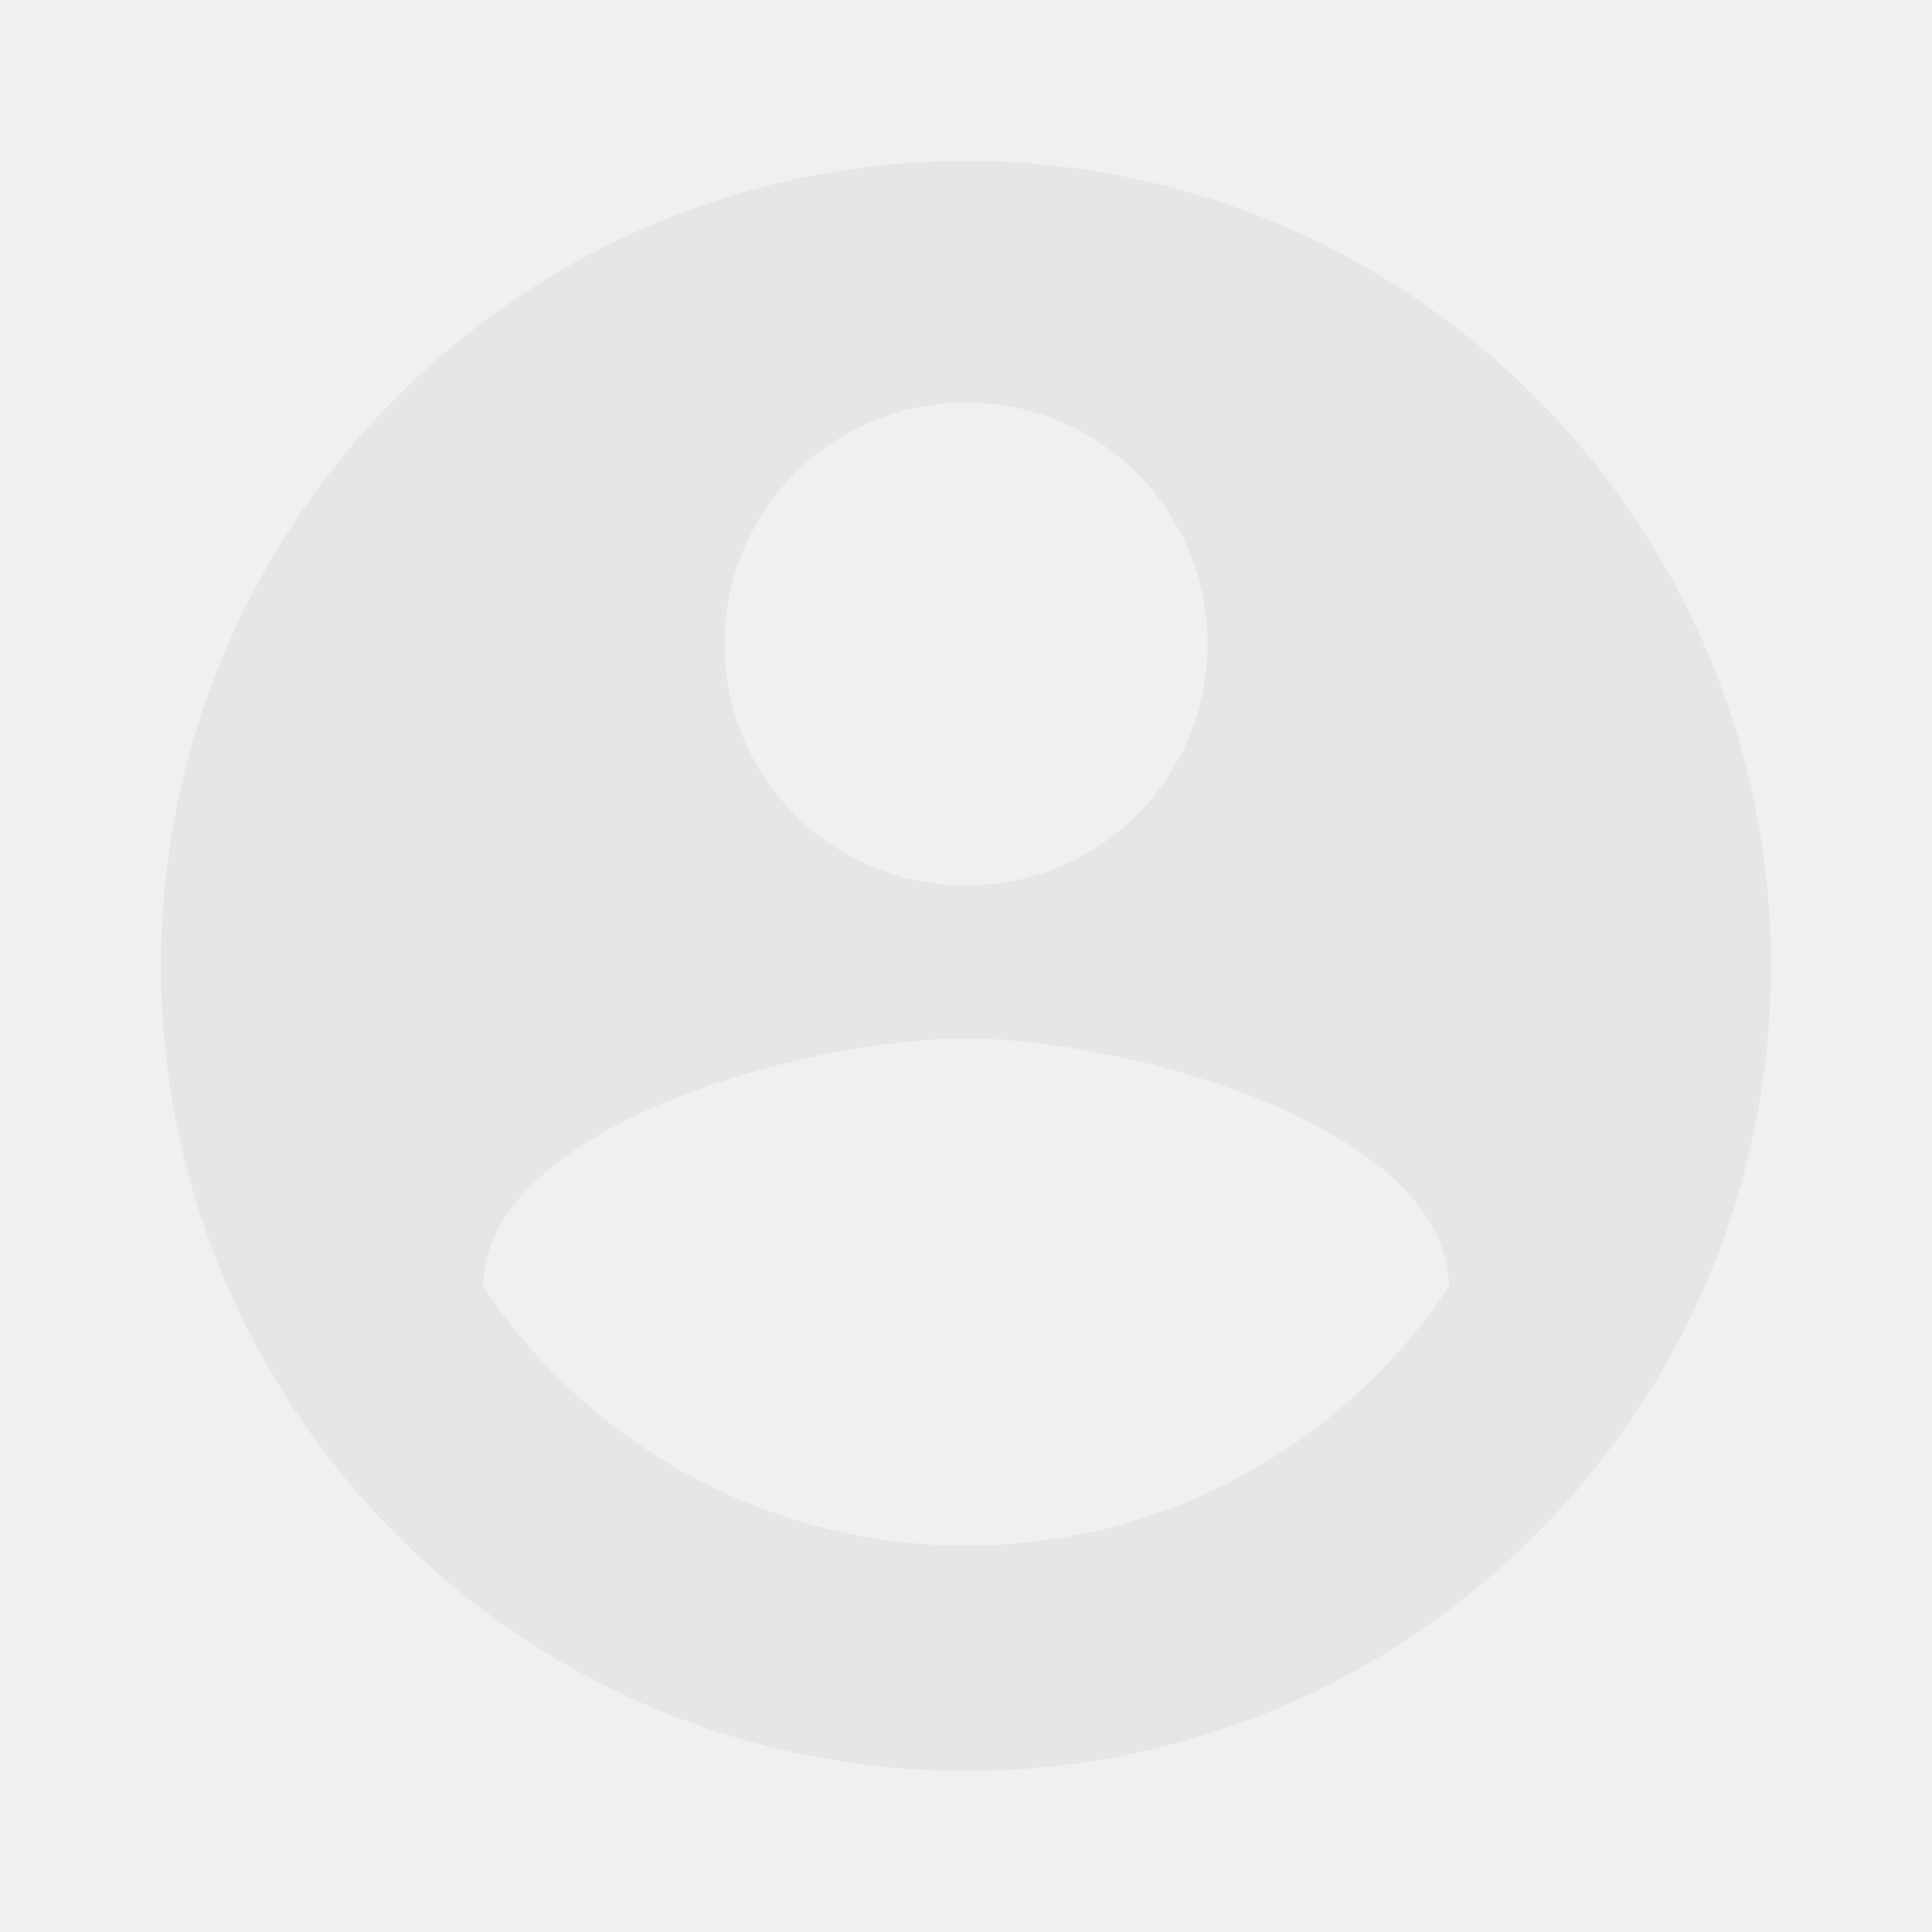
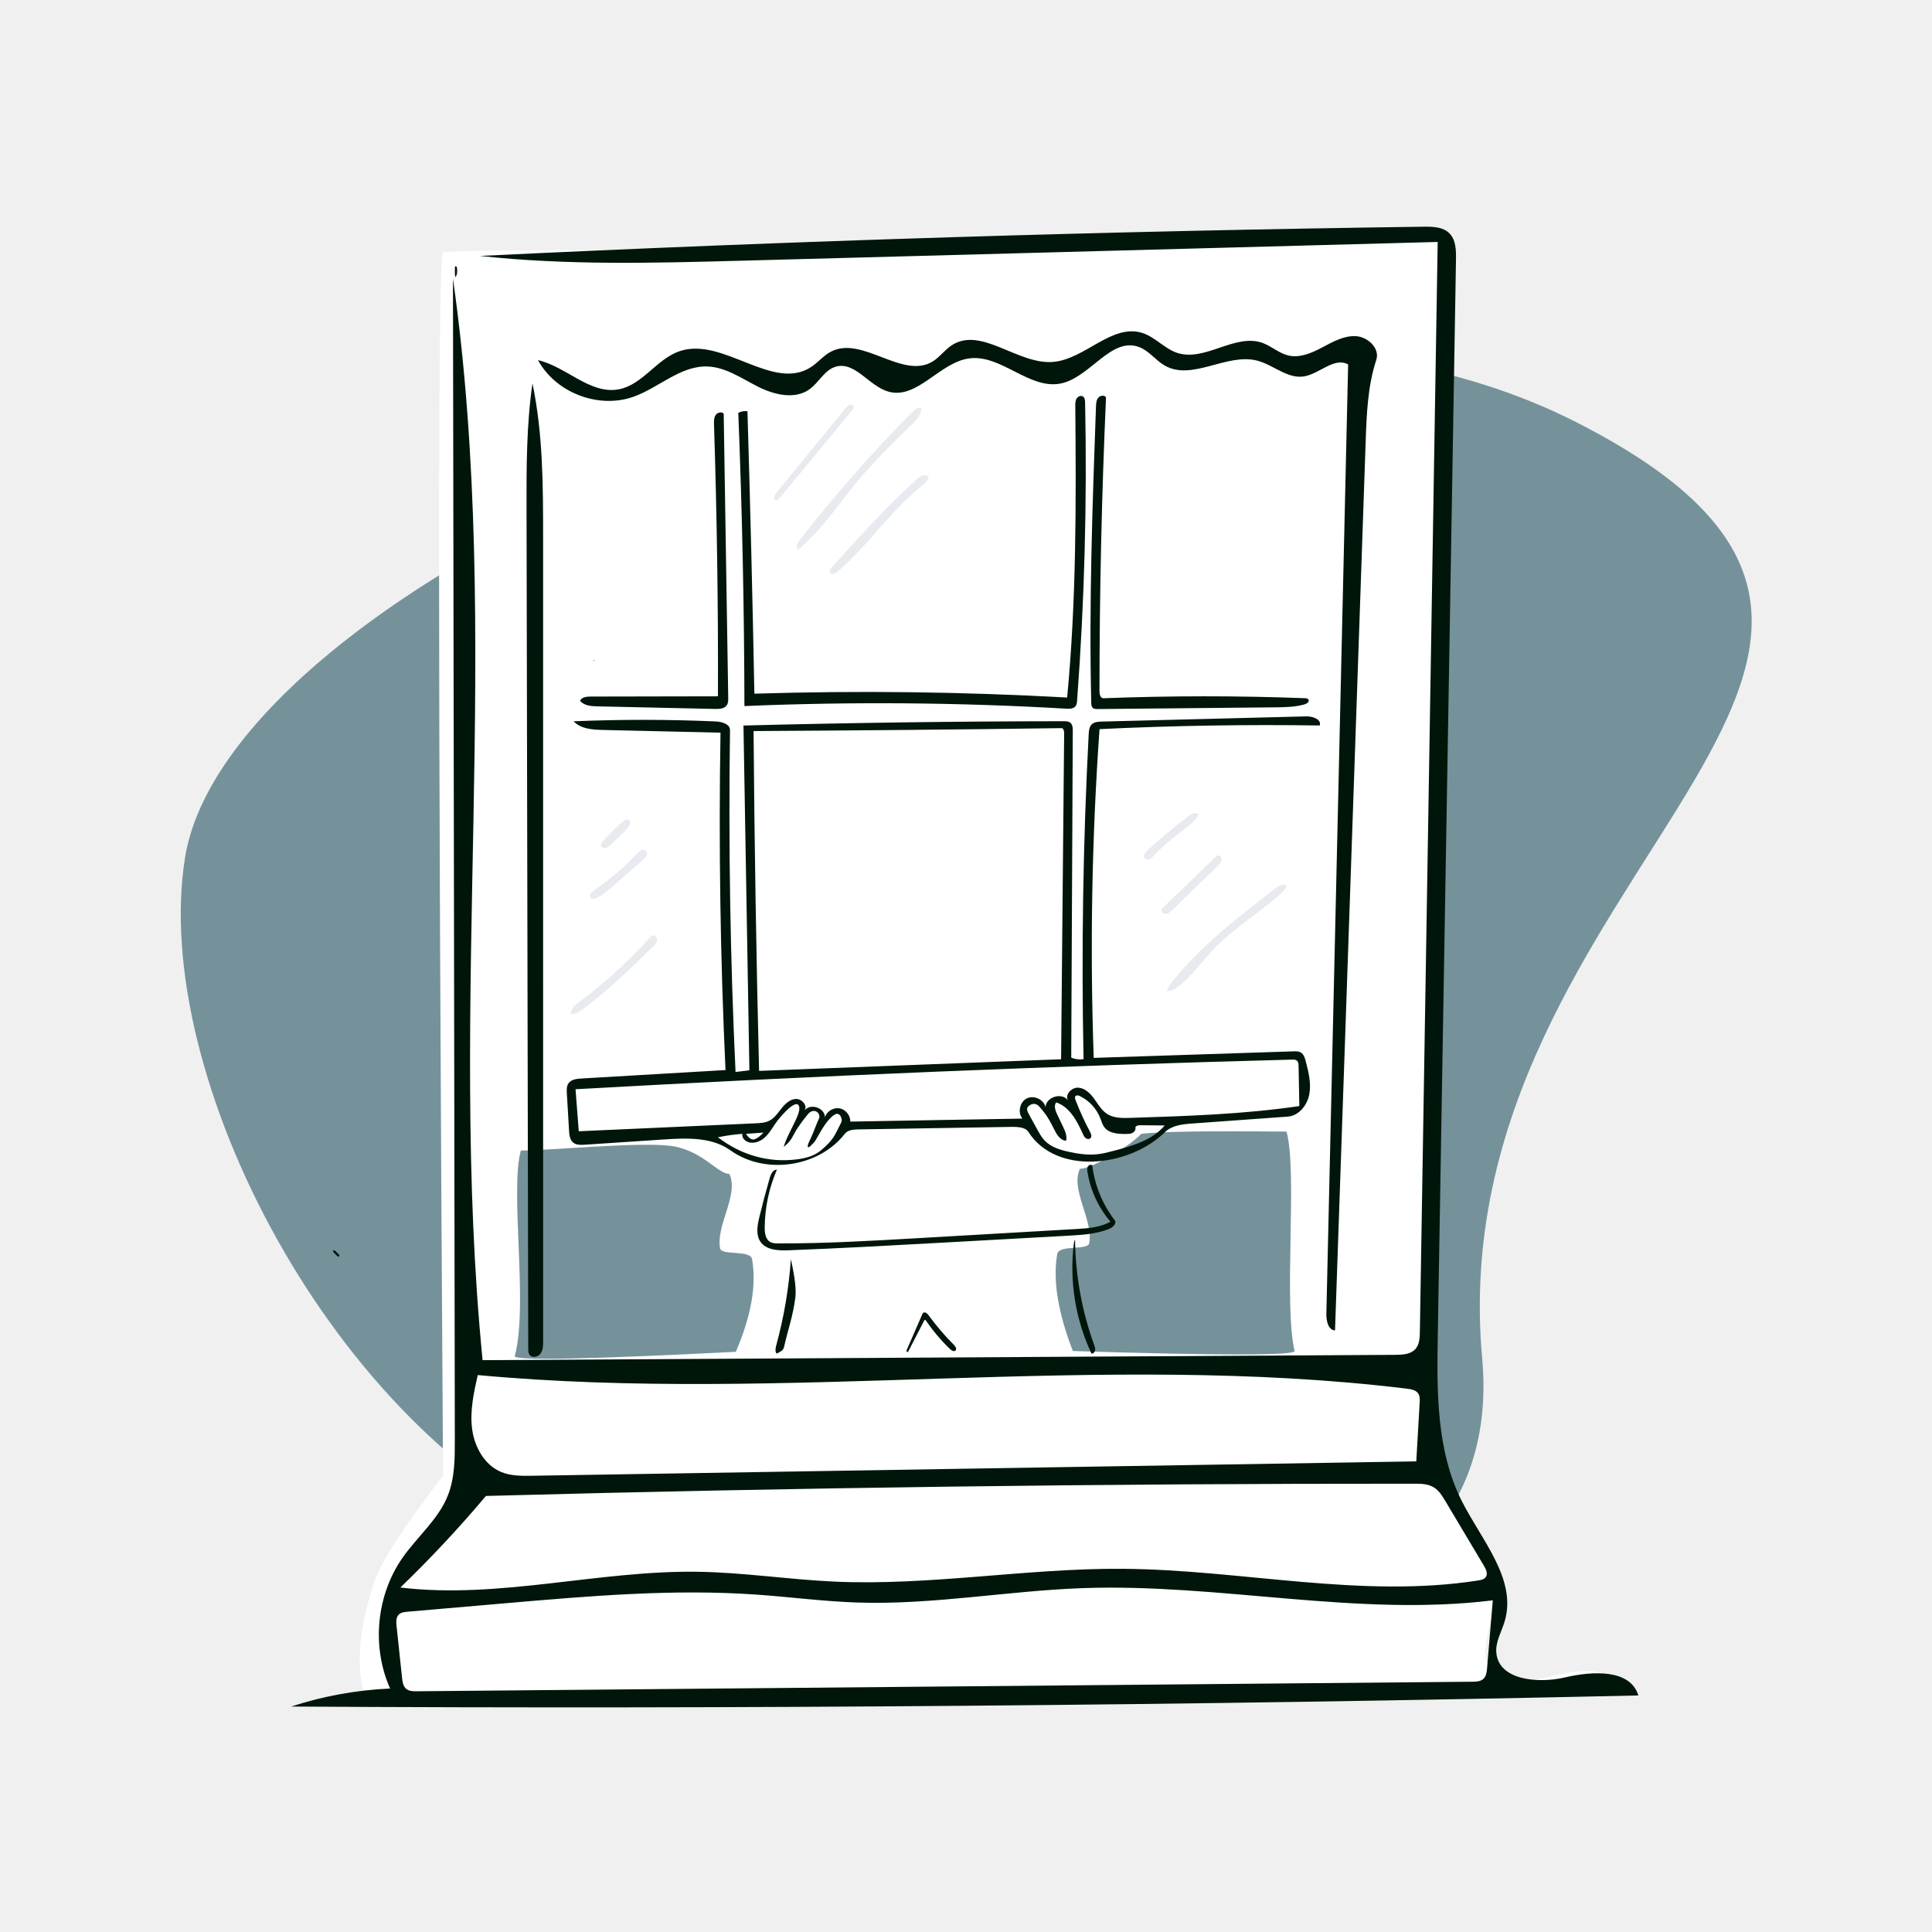
- <svg xmlns="http://www.w3.org/2000/svg" width="180" height="180" viewBox="0 0 180 180" fill="none">
-   <path fill-rule="evenodd" clip-rule="evenodd" d="M90 15C48.6 15 15 48.6 15 90C15 131.4 48.6 165 90 165C131.4 165 165 131.4 165 90C165 48.6 131.4 15 90 15ZM90 37.5C102.45 37.5 112.5 47.55 112.5 60C112.5 72.45 102.45 82.5 90 82.5C77.55 82.5 67.5 72.45 67.5 60C67.5 47.55 77.55 37.5 90 37.5ZM90 144C71.25 144 54.675 134.4 45 119.85C45.225 104.925 75 96.75 90 96.75C104.925 96.75 134.775 104.925 135 119.85C125.325 134.4 108.75 144 90 144Z" fill="#E6E6E6" />
+ <svg xmlns="http://www.w3.org/2000/svg" width="350" height="350" viewBox="0 0 350 350" fill="none">
+   <path fill-rule="evenodd" clip-rule="evenodd" d="M33.511 155.422C42.08 101.597 201.532 33.849 285.399 76.402C369.266 118.955 260.504 157.467 268.506 246.026C274.056 307.463 180.076 311.584 105.429 278.862C60.195 259.033 27.255 194.724 33.511 155.422Z" fill="#75929B" />
+   <g clip-path="url(#clip0_1271_4335)">
+     <path fill-rule="evenodd" clip-rule="evenodd" d="M257.835 41.532C259.476 41.518 260.556 42.258 260.943 43.808C261.135 44.579 261.034 45.428 261.04 46.242C261.055 48.335 261.079 50.428 261.052 52.521C261.036 53.824 260.932 55.126 260.871 56.429C260.859 56.677 260.856 56.926 260.856 57.174C260.855 59.905 260.877 62.637 260.851 65.368C260.805 70.159 260.734 74.949 260.666 79.739C260.61 83.716 260.542 87.693 260.48 91.671C260.417 95.71 260.355 99.75 260.292 103.79C260.23 107.767 260.176 111.744 260.101 115.721C260.057 118.072 259.964 120.422 259.923 122.774C259.894 124.41 259.935 126.048 259.914 127.684C259.862 131.724 259.801 135.764 259.726 139.803C259.683 142.123 259.588 144.442 259.547 146.762C259.519 148.43 259.565 150.099 259.536 151.767C259.496 154.056 259.399 156.343 259.36 158.632C259.331 160.394 259.378 162.156 259.348 163.918C259.312 166.019 259.21 168.119 259.173 170.22C259.143 171.919 259.184 173.619 259.163 175.319C259.111 179.452 259.045 183.586 258.978 187.719C258.92 191.258 258.86 194.798 258.789 198.337C258.738 200.907 258.648 203.476 258.61 206.046C258.58 208.027 258.628 210.009 258.597 211.989C258.565 214.028 258.455 216.065 258.423 218.104C258.392 220.053 258.44 222.003 258.409 223.953C258.379 225.804 258.265 227.653 258.235 229.504C258.204 231.485 258.248 233.466 258.224 235.447C258.175 239.549 258.106 243.652 258.04 247.754C257.981 251.356 257.983 254.96 257.834 258.559C257.69 262.019 258.488 265.228 260.208 268.182C261.961 271.192 263.84 274.129 265.702 277.073C267.544 279.983 269.16 283.013 270.016 286.353C270.627 288.738 270.717 291.213 270.031 293.628C269.796 294.453 268.367 300.147 269.583 301.627C271.144 303.526 273.118 304.378 275.549 304.434C277.919 304.488 280.169 303.911 282.439 303.386C285.201 302.746 287.973 302.285 290.753 303.293C292.136 303.795 293.384 304.504 294.202 305.785C294.326 305.98 294.629 306.308 293.968 306.311C292.368 306.32 290.767 306.419 289.167 306.481C285.966 306.606 282.766 306.735 279.565 306.855C277.715 306.925 275.864 306.984 274.014 307.043C271.944 307.109 269.875 307.173 267.805 307.231C265.392 307.298 262.979 307.363 260.565 307.418C257.558 307.487 254.55 307.55 251.542 307.606C247.847 307.674 244.151 307.74 240.455 307.793C235.54 307.863 230.625 307.913 225.709 307.985C222.358 308.034 219.006 308.109 215.654 308.169C215.081 308.179 214.507 308.166 213.933 308.171C207.017 308.232 200.1 308.296 193.183 308.357C192.578 308.362 191.973 308.353 191.368 308.358C184.295 308.42 177.222 308.483 170.149 308.545C169.512 308.55 168.876 308.541 168.24 308.546C161.229 308.607 154.219 308.671 147.208 308.732C146.603 308.738 145.998 308.728 145.393 308.734C138.32 308.795 131.247 308.858 124.174 308.92C123.6 308.923 67.96 308.916 67.386 308.923C66.478 308.93 62.604 301.957 67.89 286.353C69.064 282.888 73.189 276.549 80.265 267.337C79.302 119.581 79.302 45.686 80.265 45.652C81.835 45.597 83.403 45.525 84.972 45.467C88.423 45.339 124.541 45.22 127.992 45.089C129.311 45.039 130.629 44.951 131.948 44.907C134.174 44.832 136.4 44.784 138.625 44.714C140.257 44.661 141.889 44.586 143.52 44.529C145.465 44.462 147.409 44.408 149.353 44.339C150.86 44.285 152.366 44.202 153.873 44.156C156.286 44.082 158.7 44.033 161.113 43.963C162.995 43.909 164.877 43.837 166.758 43.778C168.859 43.712 170.96 43.652 173.061 43.59C175.161 43.527 177.262 43.463 179.363 43.402C181.588 43.338 183.814 43.278 186.04 43.214C188.183 43.153 190.325 43.086 192.468 43.028C194.881 42.962 197.295 42.902 199.708 42.839C202.091 42.777 204.473 42.713 206.855 42.652C209.362 42.588 211.869 42.527 214.377 42.464C216.821 42.402 219.267 42.361 221.71 42.269C223.576 42.199 225.438 42.057 227.303 41.967C227.579 41.953 227.861 42.086 228.139 42.082C231.991 42.029 235.843 41.969 239.695 41.899C242.578 41.846 245.46 41.773 248.343 41.714C251.506 41.648 254.67 41.567 257.835 41.532ZM94.357 208.431C92.328 215.669 95.754 236.547 93.245 245.684C93.245 246.512 106.597 246.249 133.302 244.895C136.086 238.418 137.068 232.827 136.248 228.12C135.941 226.36 130.703 227.525 130.447 226.137C129.675 221.957 133.925 216.402 132.131 212.671C129.962 212.671 127.163 208.219 121.219 207.551C115.275 206.884 99.344 208.431 94.357 208.431ZM206.751 205.406C204.744 207.604 197.811 211.738 195.642 211.738C193.848 215.469 198.097 221.024 197.325 225.204C197.069 226.591 191.832 225.426 191.525 227.186C190.704 231.893 191.648 237.748 194.355 244.751C221.137 245.578 234.528 245.578 234.528 244.751C232.494 236.125 235.095 212.23 233.066 204.991L232.71 204.991C227.384 204.98 212.56 204.754 206.751 205.406Z" fill="white" />
+   </g>
+   <path fill-rule="evenodd" clip-rule="evenodd" d="M96.463 69.454C98.381 78.638 98.389 88.099 98.389 97.481C98.391 145.979 98.393 194.477 98.394 242.975C98.394 243.755 98.376 244.593 97.916 245.223C97.455 245.852 96.373 246.066 95.924 245.429C95.706 245.12 95.698 244.716 95.697 244.339C95.594 193.708 95.491 143.078 95.388 92.447C95.373 84.767 95.359 77.054 96.463 69.454H96.463Z" fill="#00160A" />
+   <path fill-rule="evenodd" clip-rule="evenodd" d="M97.467 65.245C102.612 66.432 106.917 71.508 112.105 70.528C116.404 69.716 118.969 65.028 123.111 63.619C130.958 60.949 140.005 71.028 146.94 66.489C148.198 65.665 149.167 64.433 150.494 63.725C156.164 60.698 163.499 68.84 168.976 65.475C170.246 64.695 171.127 63.4 172.37 62.578C177.71 59.044 184.295 66.028 190.682 65.573C196.517 65.158 201.415 58.529 206.98 60.33C209.287 61.076 210.964 63.168 213.266 63.928C218.278 65.581 223.701 60.357 228.679 62.108C230.327 62.688 231.679 63.986 233.378 64.394C235.488 64.9 237.651 63.939 239.568 62.921C241.484 61.903 243.497 60.768 245.663 60.903C247.829 61.039 250.007 63.124 249.33 65.185C247.76 69.964 247.573 75.07 247.4 80.097C245.551 133.737 243.702 187.378 241.853 241.019C240.591 240.947 240.254 239.255 240.283 237.991C241.598 180.67 242.912 123.349 244.227 66.028C241.718 64.613 239.04 67.755 236.193 68.194C233.216 68.654 230.673 66.089 227.757 65.333C222.235 63.9 216.006 69.049 211.038 66.245C209.353 65.294 208.165 63.543 206.352 62.867C201.29 60.98 197.512 68.345 192.225 69.461C186.492 70.671 181.397 64.158 175.589 64.928C170.212 65.64 166.179 72.407 160.954 70.952C157.444 69.976 154.888 65.404 151.393 66.431C149.373 67.025 148.368 69.275 146.662 70.51C143.985 72.449 140.21 71.519 137.262 70.024C134.313 68.529 131.44 66.497 128.136 66.392C123.267 66.236 119.354 70.24 114.765 71.874C108.432 74.129 100.671 71.155 97.467 65.245Z" fill="#00160A" />
+   <path fill-rule="evenodd" clip-rule="evenodd" d="M166.883 73.938C166.931 75.12 166.018 76.095 165.169 76.918C161.848 80.142 158.522 83.374 155.556 86.926C151.954 91.239 148.857 96.048 144.536 99.639C144.08 99.103 144.513 98.296 144.946 97.741C151.228 89.674 157.994 81.984 165.195 74.726C165.655 74.262 166.255 73.76 166.883 73.938V73.938Z" fill="#E7EAEE" />
+   <path fill-rule="evenodd" clip-rule="evenodd" d="M213.075 178.978C212.579 179.329 211.957 179.658 211.389 179.441C211.602 178.793 212.029 178.239 212.457 177.708C217.703 171.213 224.39 166.062 231.011 160.976C231.607 160.518 232.391 160.039 233.056 160.39C232.996 160.95 232.565 161.39 232.15 161.771C228.259 165.348 223.606 168.06 219.949 171.877C217.665 174.261 215.772 177.072 213.075 178.978Z" fill="#E7EAEE" />
+   <path fill-rule="evenodd" clip-rule="evenodd" d="M105.08 126.935C105.394 126.281 106.272 126.189 106.998 126.188C114.687 126.173 122.375 126.159 130.064 126.144C130.117 109.717 129.878 93.289 129.349 76.871C129.331 76.297 129.323 75.681 129.64 75.202C129.957 74.723 130.733 74.514 131.105 74.951C131.378 92.092 131.651 109.233 131.925 126.374C131.932 126.855 131.93 127.372 131.657 127.768C131.221 128.401 130.32 128.448 129.551 128.431C122.437 128.275 115.322 128.12 108.208 127.964C107.071 127.939 105.773 127.837 105.08 126.935Z" fill="#00160A" />
+   <path fill-rule="evenodd" clip-rule="evenodd" d="M82.059 50.474C91.239 115.222 80.999 181.327 87.426 246.406C142.544 246.085 197.662 245.764 252.78 245.443C254.091 245.435 255.57 245.354 256.433 244.368C257.15 243.549 257.204 242.361 257.222 241.273C258.298 175.46 259.374 109.646 260.45 43.832C218.375 44.965 176.299 46.099 134.223 47.232C118.455 47.657 102.63 48.08 86.95 46.363C143.904 43.61 200.906 41.845 257.921 41.07C259.559 41.048 261.386 41.099 262.553 42.249C263.745 43.425 263.794 45.301 263.766 46.975C262.667 111.984 261.568 176.994 260.469 242.003C260.298 252.168 260.225 262.793 264.791 271.876C268.374 279.003 274.875 286.109 272.576 293.749C272.015 295.613 270.925 297.402 271.069 299.343C271.444 304.383 278.607 305.033 283.526 303.878C288.446 302.724 295.328 302.316 296.807 307.148C215.464 308.97 134.095 309.64 52.732 309.157C58.529 307.269 64.581 306.167 70.671 305.89C67.288 298.319 68.172 289.004 72.92 282.205C75.592 278.378 79.404 275.267 81.13 270.93C82.389 267.764 82.401 264.26 82.396 260.853C82.284 190.727 82.171 120.601 82.059 50.474ZM196.284 287.7C182.617 288.172 169.033 290.764 155.365 290.316C149.215 290.115 143.103 289.299 136.964 288.872C121.907 287.826 106.797 289.128 91.76 290.428C85.778 290.946 79.796 291.463 73.814 291.98C73.251 292.029 72.639 292.099 72.239 292.497C71.723 293.009 71.764 293.839 71.84 294.562C72.172 297.696 72.505 300.83 72.837 303.965C72.913 304.685 73.028 305.481 73.582 305.948C74.096 306.381 74.83 306.396 75.502 306.39C139.246 305.814 202.99 305.237 266.734 304.661C267.44 304.654 268.218 304.621 268.735 304.14C269.25 303.661 269.341 302.892 269.4 302.191C269.744 298.1 270.089 294.008 270.434 289.917C245.854 292.939 221.034 286.844 196.284 287.7ZM151.041 286.517C168.519 287.322 185.954 284.072 203.45 284.204C224.966 284.368 246.561 289.635 267.819 286.312C268.319 286.234 268.873 286.118 269.163 285.704C269.581 285.105 269.209 284.292 268.835 283.665C266.508 279.764 264.182 275.862 261.855 271.961C261.282 270.999 260.67 269.998 259.708 269.426C258.668 268.806 257.39 268.787 256.179 268.787C200.125 268.753 144.069 269.493 88.035 271.005C83.158 276.799 77.98 282.339 72.529 287.596C90.414 289.731 108.377 284.474 126.387 284.739C134.627 284.86 142.808 286.138 151.041 286.517ZM85.531 258.889C85.961 262.157 87.789 265.444 90.843 266.686C92.593 267.398 94.541 267.378 96.43 267.347C149.81 266.478 203.191 265.61 256.572 264.741C256.777 261.196 256.981 257.65 257.186 254.105C257.219 253.537 257.24 252.923 256.924 252.449C256.505 251.818 255.658 251.668 254.906 251.576C199.144 244.774 142.482 254.288 86.546 249.106C85.826 252.322 85.1 255.62 85.531 258.889Z" fill="#00160A" />
+   <path fill-rule="evenodd" clip-rule="evenodd" d="M165.948 86.926C166.274 86.629 166.613 86.326 167.03 86.181C167.446 86.036 167.964 86.088 168.251 86.423C168.08 87.16 167.435 87.673 166.845 88.148C161.229 92.668 157.199 98.889 151.72 103.574C151.318 103.918 150.605 104.206 150.358 103.739C150.187 103.418 150.446 103.044 150.689 102.773C155.588 97.312 160.531 91.874 165.948 86.926Z" fill="#E7EAEE" />
+   <path fill-rule="evenodd" clip-rule="evenodd" d="M103.373 183.732C103.365 182.776 104.217 182.065 104.982 181.49C109.687 177.954 114.049 173.964 117.988 169.592C118.338 169.203 119.044 169.665 119.047 170.188C119.049 170.711 118.649 171.137 118.275 171.502C114.305 175.382 110.322 179.274 105.883 182.606C105.136 183.166 104.307 183.734 103.373 183.732Z" fill="#E7EAEE" />
+   <path fill-rule="evenodd" clip-rule="evenodd" d="M133.748 74.785C134.256 74.526 134.843 74.426 135.408 74.502C135.918 91.554 136.336 108.609 136.662 125.666C155.547 125.083 174.458 125.316 193.323 126.366C194.998 108.824 194.959 91.169 194.799 73.549C194.795 73.09 194.798 72.604 195.033 72.21C195.267 71.815 195.824 71.574 196.201 71.835C196.528 72.061 196.568 72.519 196.576 72.916C196.949 90.918 196.466 108.938 195.128 126.895C195.101 127.257 195.066 127.642 194.844 127.93C194.472 128.411 193.762 128.419 193.156 128.384C173.748 127.253 154.283 127.095 134.859 127.91C134.822 110.197 134.452 92.484 133.748 74.785Z" fill="#00160A" />
+   <path fill-rule="evenodd" clip-rule="evenodd" d="M197.738 245.225C194.819 239.048 193.697 232.035 194.541 225.256C194.57 225.026 194.607 224.782 194.759 224.606C194.83 231.075 196.001 237.53 198.206 243.612C198.32 243.927 198.439 244.257 198.392 244.588C198.346 244.92 198.072 245.246 197.738 245.225H197.738Z" fill="#00160A" />
+   <path fill-rule="evenodd" clip-rule="evenodd" d="M210.551 164.56C213.825 161.401 217.099 158.241 220.374 155.082C220.715 154.753 221.328 155.194 221.321 155.667C221.314 156.141 220.951 156.524 220.611 156.854C217.869 159.523 215.126 162.191 212.383 164.86C212.03 165.204 211.621 165.571 211.128 165.564C210.635 165.557 210.196 164.902 210.551 164.56H210.551Z" fill="#E7EAEE" />
+   <path fill-rule="evenodd" clip-rule="evenodd" d="M140.983 225.252C149.32 225.283 157.65 224.802 165.974 224.322C175.617 223.765 185.259 223.209 194.902 222.652C197.054 222.528 199.291 222.379 201.167 221.319C198.987 218.771 197.53 215.611 197.006 212.299C196.955 211.981 196.917 211.637 197.066 211.351C197.214 211.065 197.625 210.897 197.87 211.107C198.306 214.7 199.724 218.17 201.929 221.04C202.376 221.622 201.604 222.365 200.922 222.636C198.569 223.571 195.989 223.722 193.46 223.862C186.024 224.274 178.588 224.685 171.152 225.096C161.717 225.619 152.282 226.141 142.84 226.501C140.994 226.571 138.822 226.482 137.768 224.964C136.892 223.702 137.198 221.996 137.56 220.503C138.14 218.111 138.771 215.731 139.454 213.366C139.649 212.69 140.041 211.87 140.743 211.908C139.315 215.203 138.559 218.789 138.535 222.381C138.528 223.357 138.672 224.504 139.519 224.99C139.954 225.24 140.481 225.251 140.983 225.252Z" fill="#00160A" />
+   <path fill-rule="evenodd" clip-rule="evenodd" d="M140.554 90.695C140.027 90.459 140.327 89.662 140.692 89.216C144.873 84.109 149.054 79.002 153.235 73.895C153.41 73.681 153.596 73.459 153.852 73.355C154.108 73.251 154.454 73.314 154.576 73.561C154.717 73.846 154.503 74.172 154.301 74.417C150.115 79.49 145.929 84.562 141.743 89.635C141.402 90.049 141.043 90.476 140.554 90.695H140.554Z" fill="#E7EAEE" />
+   <path fill-rule="evenodd" clip-rule="evenodd" d="M82.473 50.218C82.398 49.641 82.378 49.057 82.413 48.477C82.418 48.383 82.438 48.271 82.525 48.237C82.669 48.18 82.765 48.387 82.782 48.54C82.844 49.125 82.879 49.792 82.473 50.218H82.473Z" fill="#00160A" />
+   <path fill-rule="evenodd" clip-rule="evenodd" d="M230.926 128.141C220.231 128.245 209.535 128.348 198.84 128.452C198.541 128.455 198.214 128.448 197.988 128.253C197.726 128.028 197.698 127.639 197.69 127.294C197.265 109.418 197.905 91.536 198.546 73.666C198.566 73.111 198.6 72.516 198.943 72.079C199.286 71.642 200.059 71.514 200.366 71.976C199.578 89.724 199.182 107.488 199.18 125.253C199.18 125.79 199.36 126.514 199.896 126.494C212.052 126.03 224.226 126.026 236.382 126.484C236.63 126.493 236.921 126.528 237.043 126.744C237.253 127.114 236.756 127.48 236.347 127.598C234.596 128.102 232.748 128.123 230.926 128.141Z" fill="#00160A" />
+   <path fill-rule="evenodd" clip-rule="evenodd" d="M61.06 227.504C60.868 227.314 60.677 227.124 60.486 226.933C60.384 226.832 60.276 226.672 60.365 226.559C60.469 226.427 60.676 226.545 60.794 226.663C60.97 226.84 61.147 227.017 61.323 227.194C61.441 227.313 61.556 227.522 61.422 227.622C61.311 227.706 61.158 227.602 61.06 227.504L61.06 227.504Z" fill="#00160A" />
+   <path fill-rule="evenodd" clip-rule="evenodd" d="M114.121 148.745C114.234 148.96 114.152 149.226 114.041 149.442C113.784 149.942 113.388 150.355 112.992 150.754C112.216 151.537 111.422 152.302 110.608 153.046C110.333 153.298 110.032 153.559 109.663 153.614C109.293 153.668 108.855 153.411 108.867 153.038C108.875 152.823 109.021 152.641 109.162 152.478C110.275 151.192 111.489 149.994 112.789 148.897C112.986 148.731 113.195 148.562 113.445 148.5C113.696 148.439 114.001 148.516 114.121 148.745Z" fill="#E7EAEE" />
+   <path fill-rule="evenodd" clip-rule="evenodd" d="M107.617 119.762C107.536 119.759 107.533 119.606 107.615 119.6C107.697 119.606 107.694 119.76 107.612 119.763L107.617 119.762Z" fill="#00160A" />
+   <path fill-rule="evenodd" clip-rule="evenodd" d="M106.888 162.412C106.796 162.089 107.06 161.781 107.313 161.559C107.875 161.069 108.494 160.648 109.1 160.212C111.375 158.576 113.486 156.711 115.392 154.656C115.612 154.418 115.838 154.172 116.134 154.039C116.43 153.906 116.817 153.917 117.037 154.155C117.246 154.382 117.241 154.746 117.107 155.024C116.973 155.303 116.736 155.515 116.505 155.719C114.884 157.154 113.264 158.588 111.643 160.023C110.582 160.962 109.508 161.911 108.257 162.576C108.023 162.701 107.773 162.818 107.508 162.817C107.243 162.817 106.96 162.667 106.888 162.412H106.888Z" fill="#E7EAEE" />
+   <path fill-rule="evenodd" clip-rule="evenodd" d="M209.038 154.994C208.809 155.239 208.576 155.498 208.268 155.63C207.959 155.762 207.55 155.727 207.351 155.457C207.031 155.022 207.452 154.438 207.848 154.071C210.211 151.883 212.686 149.816 215.26 147.88C215.744 147.516 216.355 147.137 216.917 147.366C216.978 147.391 217.042 147.428 217.063 147.491C217.08 147.541 217.065 147.596 217.049 147.646C216.8 148.411 216.143 148.961 215.512 149.46C213.282 151.223 210.974 152.913 209.038 154.994Z" fill="#E7EAEE" />
+   <path fill-rule="evenodd" clip-rule="evenodd" d="M143.275 228.116C143.682 229.968 144.317 233.062 144.095 234.946C143.694 238.342 142.767 240.78 142.013 244.116C141.892 244.649 141.185 245.009 140.68 245.217C140.367 244.784 140.5 244.187 140.64 243.672C142.023 238.589 142.907 233.371 143.275 228.116Z" fill="#00160A" />
+   <path fill-rule="evenodd" clip-rule="evenodd" d="M173.113 244.635C172.846 244.929 172.368 244.656 172.083 244.379C170.443 242.782 168.959 241.023 167.662 239.137C167.599 239.046 167.465 239.154 167.414 239.252C166.467 241.091 165.52 242.93 164.573 244.769C164.533 244.848 164.478 244.937 164.389 244.944C164.211 244.958 164.209 244.679 164.281 244.515C165.21 242.381 166.139 240.248 167.069 238.115C167.111 238.018 167.156 237.918 167.235 237.848C167.54 237.579 167.983 237.943 168.222 238.271C169.61 240.177 171.146 241.974 172.813 243.64C173.086 243.912 173.372 244.351 173.113 244.635Z" fill="#00160A" />
+   <path fill-rule="evenodd" clip-rule="evenodd" d="M102.991 196.247C102.629 196.765 102.652 197.45 102.69 198.081L103.09 204.825C103.136 205.607 103.227 206.481 103.829 206.983C104.39 207.451 105.199 207.427 105.929 207.378L120.285 206.423C124.432 206.147 128.954 205.972 132.33 208.396C138.59 212.89 148.306 211.487 153.039 205.405C153.593 204.692 154.625 204.616 155.528 204.602L182.788 204.154L182.861 204.153C184.09 204.132 185.697 204.106 186.29 205.036C191.337 212.962 204.514 211.472 211.06 205.085C212.32 203.856 214.232 203.661 215.987 203.535L233.292 202.284C235.305 202.138 236.824 200.215 237.194 198.231C237.564 196.247 237.055 194.216 236.548 192.262C236.392 191.659 236.192 190.995 235.658 190.675C235.264 190.439 234.776 190.447 234.317 190.462L198.138 191.645C197.437 171.793 197.788 151.904 199.191 132.089C212.473 131.448 225.775 131.228 239.072 131.429C239.47 130.344 237.821 129.75 236.665 129.779L199.587 130.72C198.946 130.736 198.24 130.779 197.781 131.226C197.322 131.672 197.26 132.376 197.226 133.015C196.2 152.614 195.89 172.25 196.296 191.871C195.546 191.994 194.76 191.897 194.063 191.592L194.345 132.42C194.348 131.888 194.318 131.283 193.912 130.941C193.586 130.667 193.122 130.654 192.697 130.655C173.358 130.675 154.02 130.936 134.687 131.436L135.759 193.898L133.25 194.198C132.287 173.58 131.953 152.932 132.249 132.294C132.265 131.157 130.77 130.745 129.634 130.696C121.067 130.32 112.484 130.311 103.916 130.67C105.215 132.059 107.334 132.195 109.235 132.239L130.526 132.73C130.183 153.106 130.486 173.493 131.434 193.85L105.304 195.383C104.452 195.433 103.479 195.547 102.991 196.247ZM136.514 132.437C155.103 132.34 173.692 132.164 192.28 131.909C192.664 131.904 192.785 132.422 192.781 132.805L192.226 191.894L137.514 194.002C137.008 173.483 136.675 152.961 136.514 132.437ZM144.186 199.086C143.119 199.128 142.253 199.945 141.588 200.781C141.482 200.914 141.378 201.05 141.273 201.186C140.719 201.904 140.158 202.633 139.357 203.038C138.608 203.415 137.742 203.46 136.904 203.498L104.848 204.939L104.263 197.326C147.509 194.9 190.791 193.11 234.089 191.957C234.387 191.949 234.713 191.951 234.941 192.141C235.214 192.368 235.242 192.769 235.249 193.124L235.386 200.376C225.256 201.862 214.997 202.189 204.764 202.514C203.329 202.56 201.796 202.58 200.585 201.811C199.759 201.286 199.195 200.465 198.636 199.65C198.505 199.459 198.374 199.268 198.24 199.082C197.535 198.101 196.589 197.142 195.386 197.043C194.182 196.944 192.907 198.225 193.444 199.307C192.339 197.85 189.502 198.728 189.414 200.554C189.067 199.167 187.297 198.35 186.017 198.988C184.737 199.626 184.322 201.531 185.22 202.643L154.037 203.189C154.077 202.061 153.191 200.973 152.079 200.784C150.966 200.596 149.771 201.331 149.438 202.409C149.466 200.704 146.792 199.796 145.776 201.166C146.324 200.25 145.253 199.044 144.186 199.086ZM193.63 208.662C192.048 208.316 190.409 207.822 189.284 206.657C188.711 206.065 188.307 205.334 187.91 204.613L186.394 201.857C186.213 201.529 186.027 201.172 186.074 200.8C186.122 200.429 187.305 199.297 188.359 200.554C189.414 201.811 189.801 202.31 190.613 203.885C190.68 204.015 190.747 204.149 190.815 204.286C191.358 205.375 191.964 206.589 193.129 206.654C193.354 205.804 192.966 204.925 192.588 204.132L191.531 201.917C191.196 201.213 190.873 200.332 191.337 199.706C193.758 200.522 195.108 203.042 196.15 205.375C196.281 205.669 196.42 205.974 196.672 206.173C196.924 206.373 197.325 206.423 197.551 206.194C197.849 205.894 197.659 205.391 197.459 205.018C196.467 203.163 195.592 201.246 194.841 199.282C194.753 199.052 194.674 198.769 194.832 198.58C195.022 198.351 195.39 198.447 195.657 198.578C197.314 199.388 198.648 200.838 199.319 202.556C199.371 202.688 199.419 202.822 199.467 202.956C199.624 203.394 199.782 203.833 200.06 204.203C200.916 205.339 202.557 205.435 203.98 205.428C204.367 205.426 204.767 205.421 205.117 205.258C205.468 205.096 205.754 204.727 205.694 204.346C205.637 203.987 206.139 203.843 206.503 203.846L210.995 203.886C208.743 206.573 205.125 207.6 201.734 208.488C200.773 208.74 199.809 208.992 198.823 209.101C197.088 209.293 195.335 209.036 193.63 208.662ZM130.063 206.031C131.523 205.725 133.002 205.516 134.49 205.407C134.37 205.918 134.714 206.443 135.16 206.719C136.202 207.362 137.616 206.911 138.524 206.09C139.137 205.537 139.596 204.847 140.055 204.157C140.277 203.823 140.5 203.489 140.74 203.17C141.691 201.906 144.241 199.03 144.746 200.376C145.043 201.166 144.308 202.63 143.49 204.26C142.916 205.405 142.3 206.631 141.972 207.764C142.999 206.983 143.429 206.268 143.885 205.375C144.411 204.346 145.501 202.9 146.35 201.857C146.732 201.387 147.302 201.106 147.841 201.347C148.381 201.589 148.542 202.242 148.399 202.556C148.065 203.292 147.853 203.833 147.641 204.375C147.43 204.917 147.218 205.459 146.884 206.194C146.862 206.241 146.829 206.308 146.789 206.388C146.589 206.795 146.217 207.545 146.35 207.767C146.486 207.996 146.858 207.6 147.236 207.197C147.326 207.101 147.416 207.006 147.503 206.918C147.636 206.783 147.862 206.385 148.158 205.865C148.877 204.6 150.007 202.611 151.217 201.917C152.209 201.347 152.647 202.805 152.439 203.246C152.055 204.056 151.648 204.855 151.217 205.642C150.645 206.685 149.546 207.728 148.624 208.479C147.452 209.432 145.922 209.824 144.424 210.02C139.216 210.7 134.227 209.232 130.063 206.031ZM136.514 206.423C135.749 206.497 135.16 205.407 135.16 205.407L138.309 205.178C138.309 205.178 137.279 206.349 136.514 206.423Z" fill="#00160A" />
+   <defs>
+     <clipPath id="clip0_1271_4335">
+       <rect width="229.6" height="267.4" fill="white" transform="translate(64.8652 41.5337)" />
+     </clipPath>
+   </defs>
</svg>
